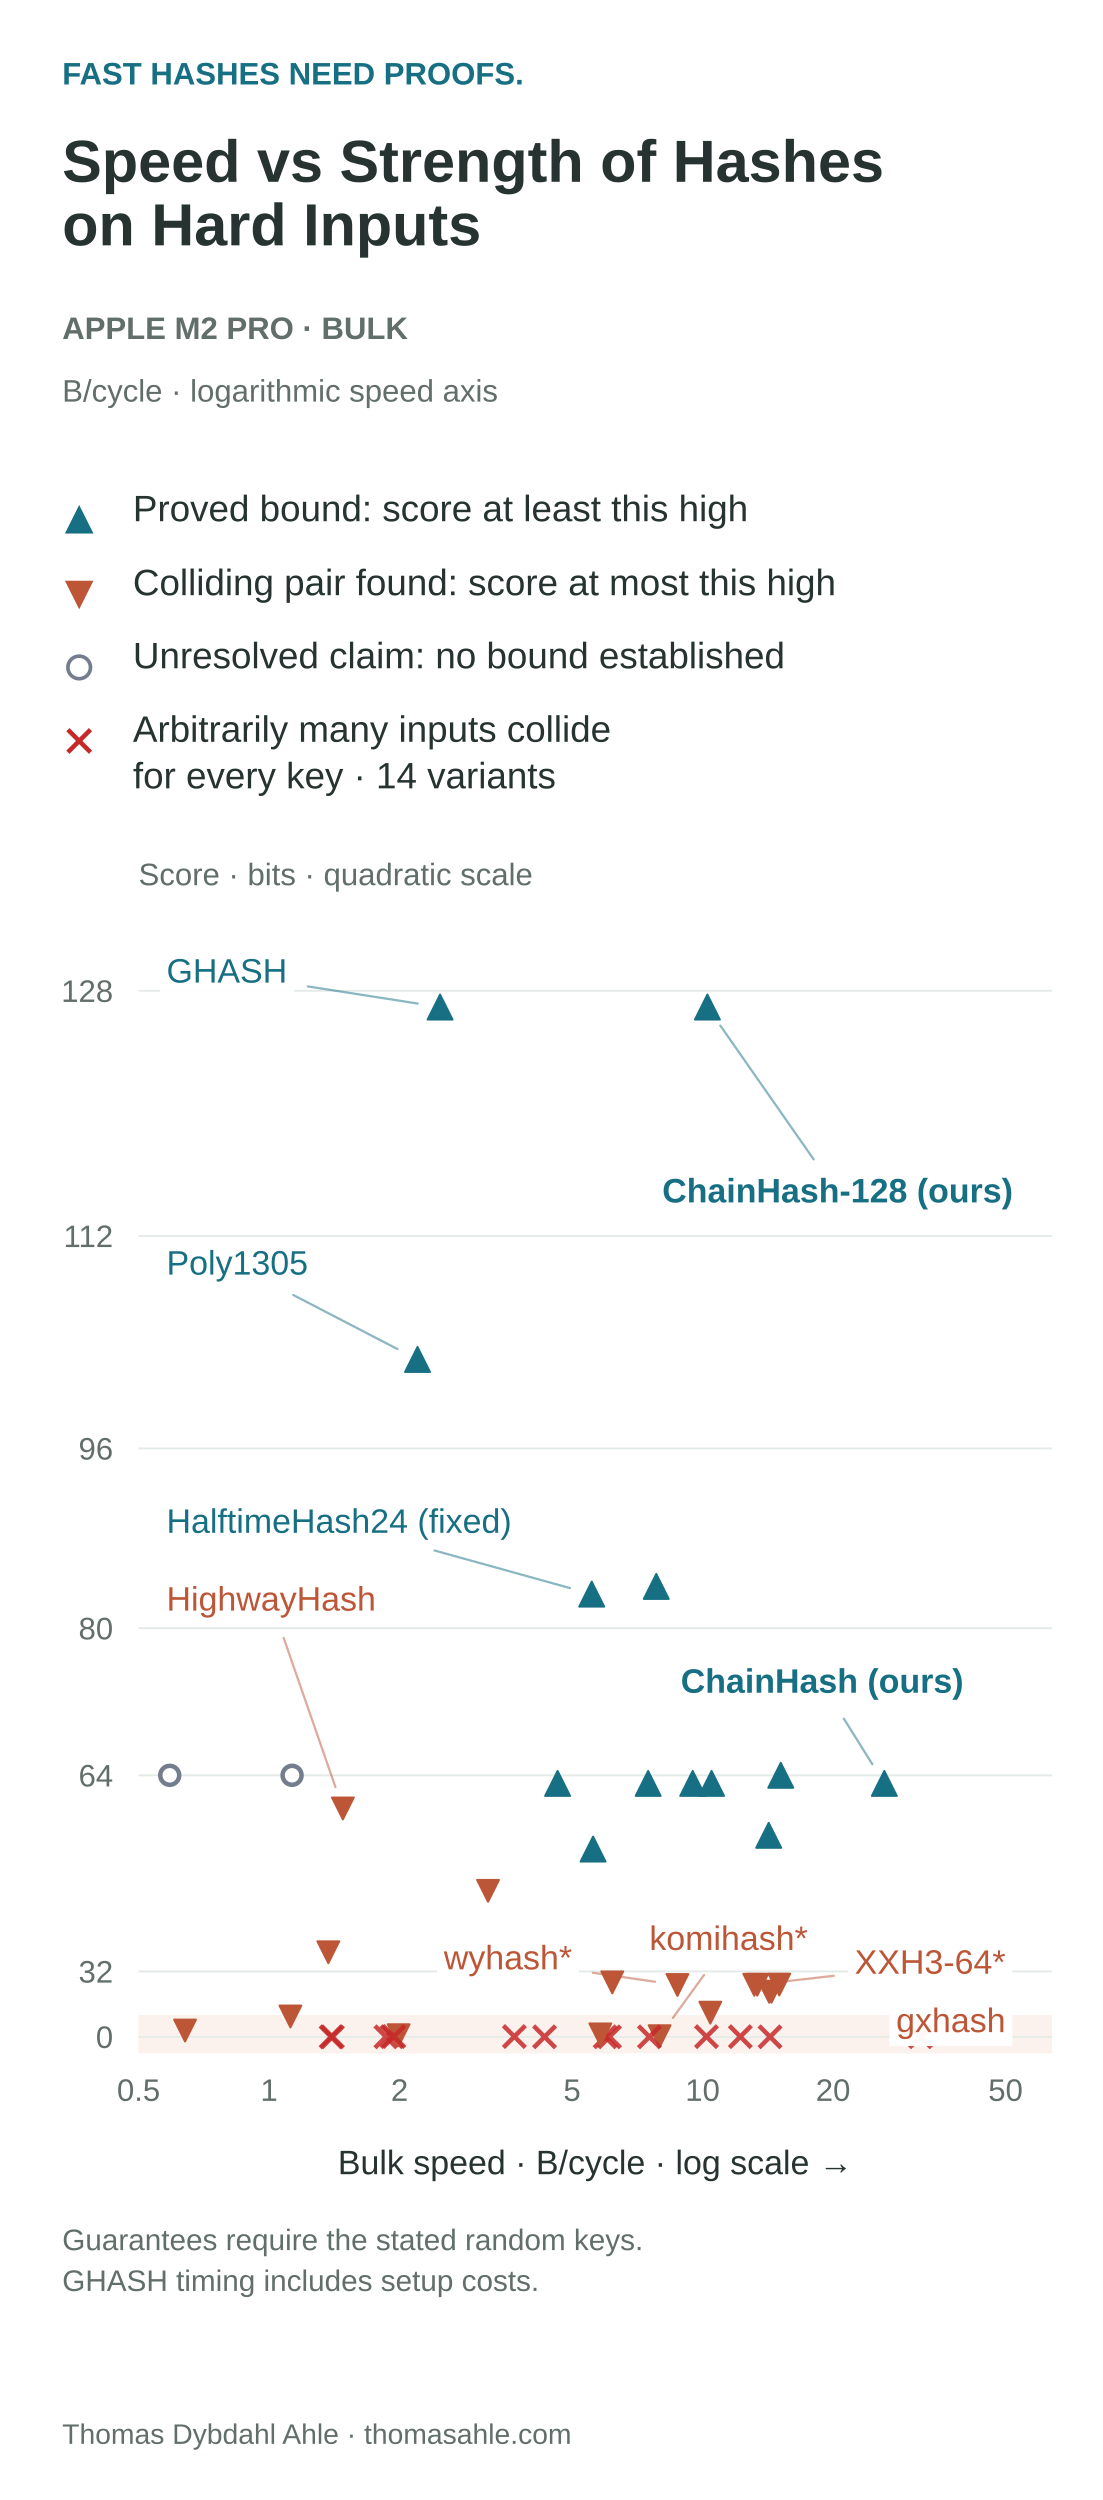
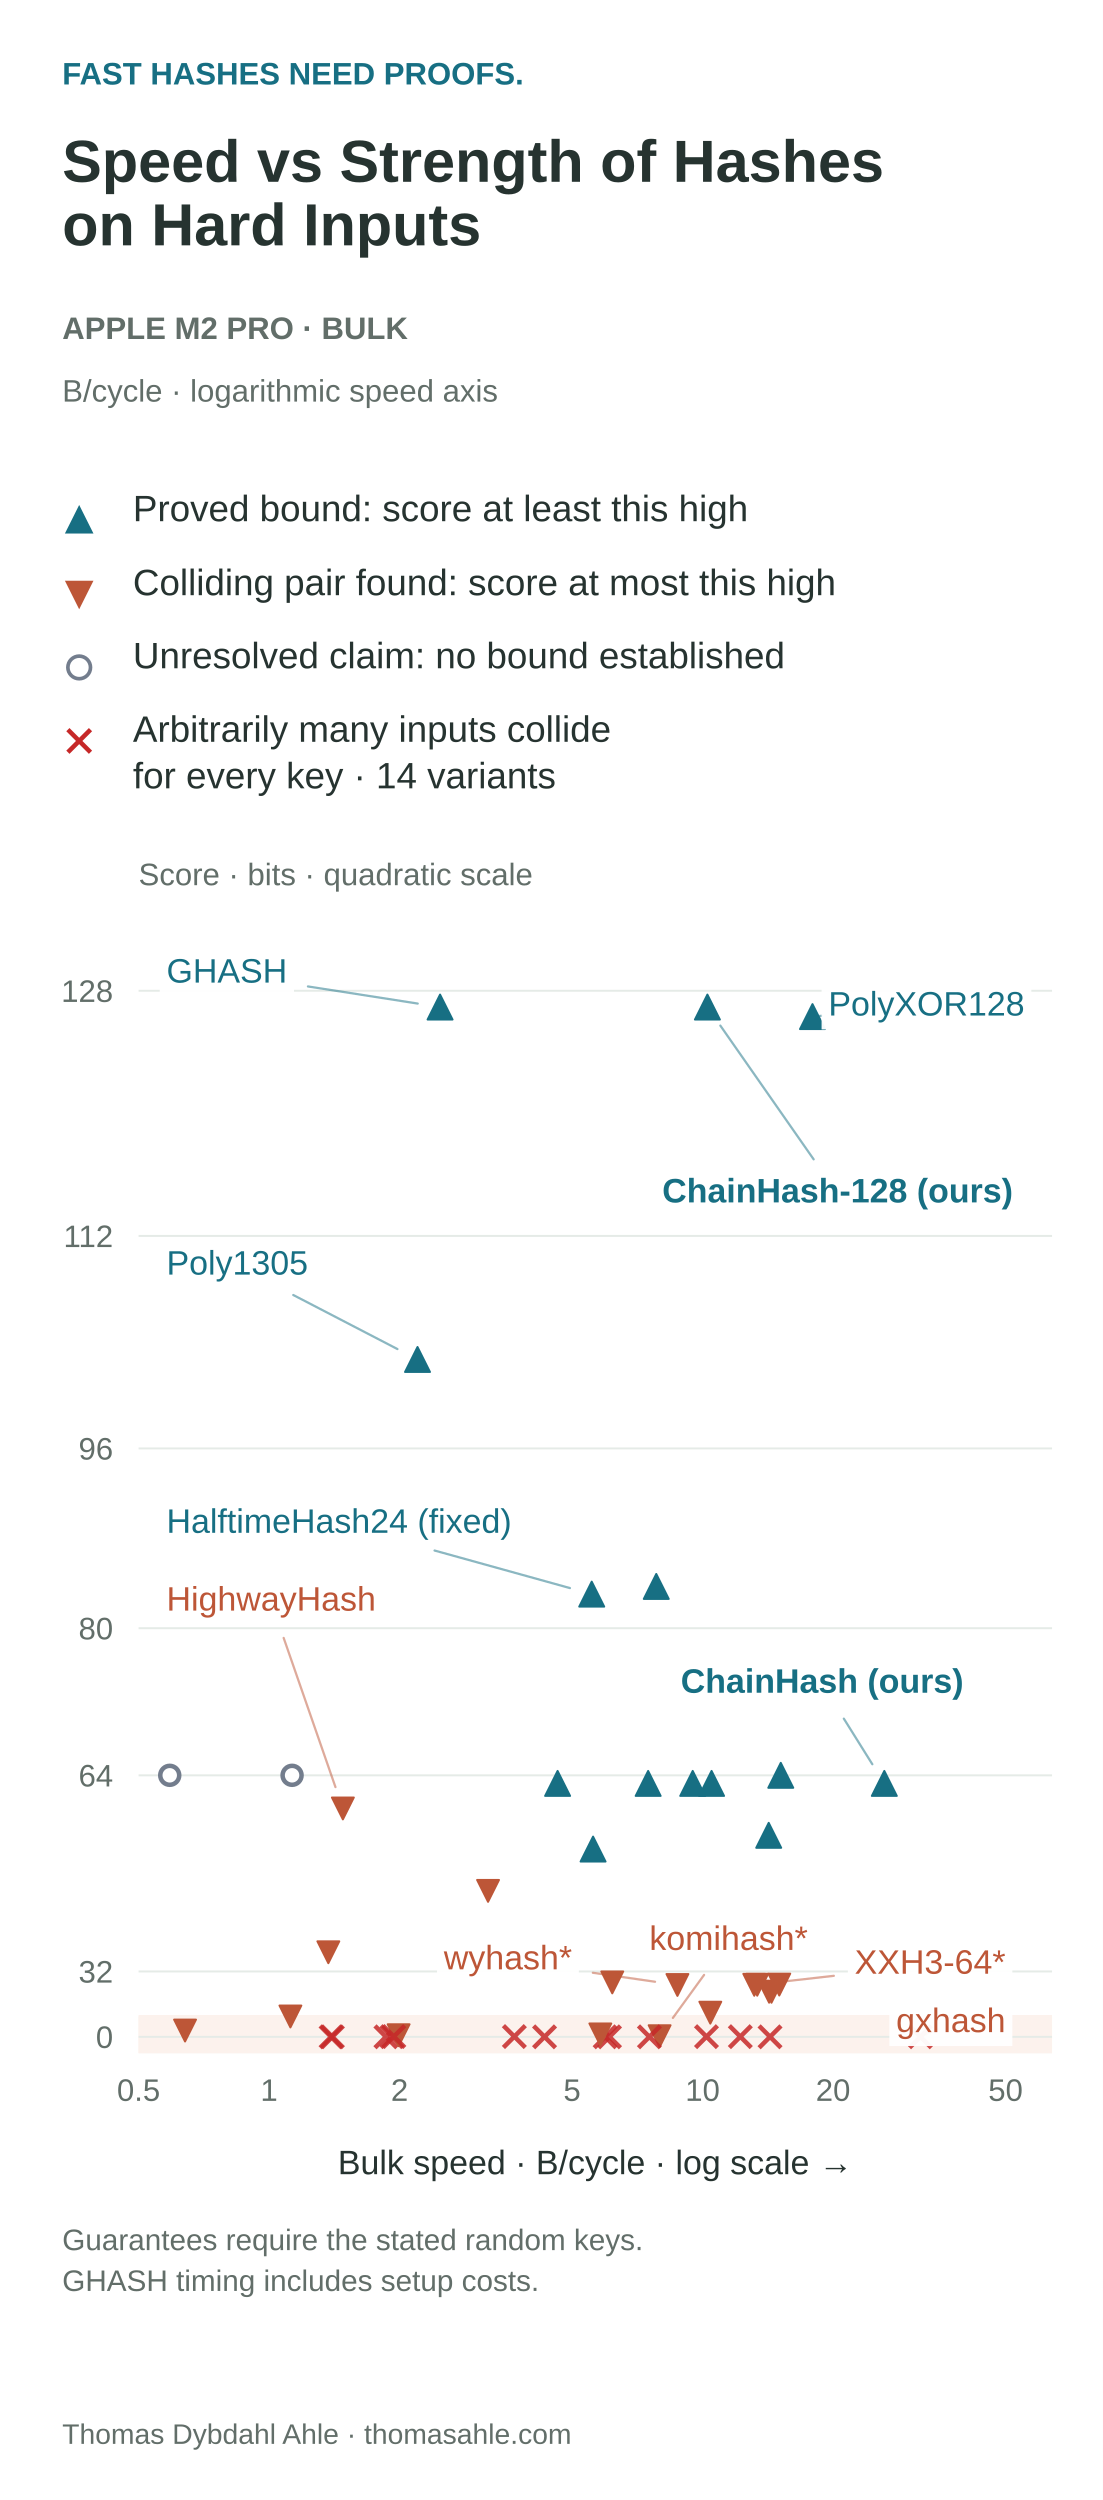
<svg xmlns="http://www.w3.org/2000/svg" xmlns:xlink="http://www.w3.org/1999/xlink" width="390pt" height="884pt" viewBox="0 0 390 884" version="1.1" role="img" aria-label="Speed vs Strength of Hashes on Hard Inputs: collision bounds versus bulk speed on APPLE M2 PRO. Quadratic collision-score scale; logarithmic speed axis.">
  <defs>
    <style type="text/css">*{stroke-linejoin: round; stroke-linecap: butt}</style>
  </defs>
  <g id="figure_1">
    <g id="patch_1">
      <path d="M 0 884  L 390 884  L 390 0  L 0 0  z " style="fill: #ffffff" />
    </g>
    <g id="axes_1">
      <g id="patch_2">
        <path d="M 49 726  L 372 726  L 372 333  L 49 333  z " style="fill: #ffffff" />
      </g>
      <g id="patch_3">
        <path d="M 49 726  L 372 726  L 372 712.996  L 49 712.996  z " clip-path="url(#peb24a7021e)" style="fill: #fcf2ed; stroke: #fcf2ed; stroke-linejoin: miter" />
      </g>
      <g id="matplotlib.axis_1">
        <g id="xtick_1">
          <g id="line2d_1" />
          <g id="text_1">
            <text style="font-size: 11px; font-family: 'Arial', 'DejaVu Sans', sans-serif; text-anchor: middle; fill: #626e69" x="49" y="742.874" transform="rotate(-0 49 742.8736)">0.5</text>
          </g>
        </g>
        <g id="xtick_2">
          <g id="line2d_2" />
          <g id="text_2">
            <text style="font-size: 11px; font-family: 'Arial', 'DejaVu Sans', sans-serif; text-anchor: middle; fill: #626e69" x="95.143" y="742.874" transform="rotate(-0 95.14286 742.8736)">1</text>
          </g>
        </g>
        <g id="xtick_3">
          <g id="line2d_3" />
          <g id="text_3">
            <text style="font-size: 11px; font-family: 'Arial', 'DejaVu Sans', sans-serif; text-anchor: middle; fill: #626e69" x="141.286" y="742.874" transform="rotate(-0 141.2857 742.8736)">2</text>
          </g>
        </g>
        <g id="xtick_4">
          <g id="line2d_4" />
          <g id="text_4">
            <text style="font-size: 11px; font-family: 'Arial', 'DejaVu Sans', sans-serif; text-anchor: middle; fill: #626e69" x="202.283" y="742.874" transform="rotate(-0 202.2833 742.8736)">5</text>
          </g>
        </g>
        <g id="xtick_5">
          <g id="line2d_5" />
          <g id="text_5">
            <text style="font-size: 11px; font-family: 'Arial', 'DejaVu Sans', sans-serif; text-anchor: middle; fill: #626e69" x="248.426" y="742.874" transform="rotate(-0 248.4261 742.8736)">10</text>
          </g>
        </g>
        <g id="xtick_6">
          <g id="line2d_6" />
          <g id="text_6">
            <text style="font-size: 11px; font-family: 'Arial', 'DejaVu Sans', sans-serif; text-anchor: middle; fill: #626e69" x="294.569" y="742.874" transform="rotate(-0 294.569 742.8736)">20</text>
          </g>
        </g>
        <g id="xtick_7">
          <g id="line2d_7" />
          <g id="text_7">
            <text style="font-size: 11px; font-family: 'Arial', 'DejaVu Sans', sans-serif; text-anchor: middle; fill: #626e69" x="355.567" y="742.874" transform="rotate(-0 355.5665 742.8736)">50</text>
          </g>
        </g>
        <g id="text_8">
          <text style="font-size: 12px; font-family: 'Arial', 'DejaVu Sans', sans-serif; text-anchor: middle; fill: #263330" x="210.5" y="768.795" transform="rotate(-0 210.5 768.7955)">Bulk speed · B/cycle · log scale  →</text>
        </g>
      </g>
      <g id="matplotlib.axis_2">
        <g id="ytick_1">
          <g id="line2d_8">
            <path d="M 49 720.221  L 372 720.221  " clip-path="url(#peb24a7021e)" style="fill: none; stroke: #e5ebe7; stroke-width: 0.7; stroke-linecap: square" />
          </g>
          <g id="line2d_9" />
          <g id="text_9">
            <text style="font-size: 11px; font-family: 'Arial', 'DejaVu Sans', sans-serif; text-anchor: end; fill: #626e69" x="40" y="724.157" transform="rotate(-0 40 724.1574)">0</text>
          </g>
        </g>
        <g id="ytick_2">
          <g id="line2d_10">
            <path d="M 49 697.103  L 372 697.103  " clip-path="url(#peb24a7021e)" style="fill: none; stroke: #e5ebe7; stroke-width: 0.7; stroke-linecap: square" />
          </g>
          <g id="line2d_11" />
          <g id="text_10">
            <text style="font-size: 11px; font-family: 'Arial', 'DejaVu Sans', sans-serif; text-anchor: end; fill: #626e69" x="40" y="701.04" transform="rotate(-0 40 701.0397)">32</text>
          </g>
        </g>
        <g id="ytick_3">
          <g id="line2d_12">
            <path d="M 49 627.75  L 372 627.75  " clip-path="url(#peb24a7021e)" style="fill: none; stroke: #e5ebe7; stroke-width: 0.7; stroke-linecap: square" />
          </g>
          <g id="line2d_13" />
          <g id="text_11">
            <text style="font-size: 11px; font-family: 'Arial', 'DejaVu Sans', sans-serif; text-anchor: end; fill: #626e69" x="40" y="631.687" transform="rotate(-0 40 631.6868)">64</text>
          </g>
        </g>
        <g id="ytick_4">
          <g id="line2d_14">
            <path d="M 49 575.735  L 372 575.735  " clip-path="url(#peb24a7021e)" style="fill: none; stroke: #e5ebe7; stroke-width: 0.7; stroke-linecap: square" />
          </g>
          <g id="line2d_15" />
          <g id="text_12">
            <text style="font-size: 11px; font-family: 'Arial', 'DejaVu Sans', sans-serif; text-anchor: end; fill: #626e69" x="40" y="579.672" transform="rotate(-0 40 579.6721)">80</text>
          </g>
        </g>
        <g id="ytick_5">
          <g id="line2d_16">
            <path d="M 49 512.162  L 372 512.162  " clip-path="url(#peb24a7021e)" style="fill: none; stroke: #e5ebe7; stroke-width: 0.7; stroke-linecap: square" />
          </g>
          <g id="line2d_17" />
          <g id="text_13">
            <text style="font-size: 11px; font-family: 'Arial', 'DejaVu Sans', sans-serif; text-anchor: end; fill: #626e69" x="40" y="516.099" transform="rotate(-0 40 516.0986)">96</text>
          </g>
        </g>
        <g id="ytick_6">
          <g id="line2d_18">
            <path d="M 49 437.029  L 372 437.029  " clip-path="url(#peb24a7021e)" style="fill: none; stroke: #e5ebe7; stroke-width: 0.7; stroke-linecap: square" />
          </g>
          <g id="line2d_19" />
          <g id="text_14">
            <text style="font-size: 11px; font-family: 'Arial', 'DejaVu Sans', sans-serif; text-anchor: end; fill: #626e69" x="40" y="440.966" transform="rotate(-0 40 440.9662)">112</text>
          </g>
        </g>
        <g id="ytick_7">
          <g id="line2d_20">
            <path d="M 49 350.338  L 372 350.338  " clip-path="url(#peb24a7021e)" style="fill: none; stroke: #e5ebe7; stroke-width: 0.7; stroke-linecap: square" />
          </g>
          <g id="line2d_21" />
          <g id="text_15">
            <text style="font-size: 11px; font-family: 'Arial', 'DejaVu Sans', sans-serif; text-anchor: end; fill: #626e69" x="40" y="354.275" transform="rotate(-0 40 354.275)">128</text>
          </g>
        </g>
      </g>
      <g id="point-city" data-point-id="city" data-speed="6.1" data-bits="0.0" tabindex="0" role="button" aria-label="CityHash64 v1.1.1: 0 bits; 6.1 B/cycle. Inspect result.">
        <defs>
          <path id="mdcb4f89927" d="M -3.873 3.873  L 3.873 -3.873  M -3.873 -3.873  L 3.873 3.873  " style="stroke: #c62828; stroke-opacity: 0.85; stroke-width: 1.6" />
        </defs>
        <g clip-path="url(#peb24a7021e)">
          <use xlink:href="#mdcb4f89927" x="215.521" y="720.221" style="fill: #c62828; fill-opacity: 0.85; stroke: #c62828; stroke-opacity: 0.85; stroke-width: 1.6" />
        </g>
        <circle cx="215.521" cy="720.221" r="12" fill="transparent" class="point-hit" />
        <circle cx="215.521" cy="720.221" r="10" fill="none" stroke="#263330" stroke-width="1.4" opacity="0" class="point-ring" />
      </g>
      <g id="point-farm" data-point-id="farm" data-speed="5.96" data-bits="0.0" tabindex="0" role="button" aria-label="FarmHash64 NA v1.1: 0 bits; 5.96 B/cycle. Inspect result.">
        <g clip-path="url(#peb24a7021e)">
          <use xlink:href="#mdcb4f89927" x="213.975" y="720.221" style="fill: #c62828; fill-opacity: 0.85; stroke: #c62828; stroke-opacity: 0.85; stroke-width: 1.6" />
        </g>
        <circle cx="213.975" cy="720.221" r="12" fill="transparent" class="point-hit" />
        <circle cx="213.975" cy="720.221" r="10" fill="none" stroke="#263330" stroke-width="1.4" opacity="0" class="point-ring" />
      </g>
      <g id="point-murmur" data-point-id="murmur" data-speed="1.92" data-bits="1.584962500721156" tabindex="0" role="button" aria-label="MurmurHash3 x64_128: at most 1.59 bits (cap); 1.92 B/cycle. Inspect result.">
        <g clip-path="url(#peb24a7021e)">
          <use xlink:href="#mdcb4f89927" x="138.568" y="720.164" style="fill: #c62828; fill-opacity: 0.85; stroke: #c62828; stroke-opacity: 0.85; stroke-width: 1.6" />
        </g>
        <circle cx="138.568" cy="720.164" r="12" fill="transparent" class="point-hit" />
        <circle cx="138.568" cy="720.164" r="10" fill="none" stroke="#263330" stroke-width="1.4" opacity="0" class="point-ring" />
      </g>
      <g id="point-mx3" data-point-id="mx3" data-speed="4.32" data-bits="0.0" tabindex="0" role="button" aria-label="mx3 v3: 0 bits; 4.32 B/cycle. Inspect result.">
        <g clip-path="url(#peb24a7021e)">
          <use xlink:href="#mdcb4f89927" x="192.552" y="720.221" style="fill: #c62828; fill-opacity: 0.85; stroke: #c62828; stroke-opacity: 0.85; stroke-width: 1.6" />
        </g>
        <circle cx="192.552" cy="720.221" r="12" fill="transparent" class="point-hit" />
        <circle cx="192.552" cy="720.221" r="10" fill="none" stroke="#263330" stroke-width="1.4" opacity="0" class="point-ring" />
      </g>
      <g id="point-fasthash-64" data-point-id="fasthash-64" data-speed="1.39" data-bits="0.0" tabindex="0" role="button" aria-label="fasthash-64: 0 bits; 1.39 B/cycle. Inspect result.">
        <g clip-path="url(#peb24a7021e)">
          <use xlink:href="#mdcb4f89927" x="117.065" y="720.221" style="fill: #c62828; fill-opacity: 0.85; stroke: #c62828; stroke-opacity: 0.85; stroke-width: 1.6" />
        </g>
        <circle cx="117.065" cy="720.221" r="12" fill="transparent" class="point-hit" />
        <circle cx="117.065" cy="720.221" r="10" fill="none" stroke="#263330" stroke-width="1.4" opacity="0" class="point-ring" />
      </g>
      <g id="point-fasthash-32" data-point-id="fasthash-32" data-speed="1.4" data-bits="0.0" tabindex="0" role="button" aria-label="fasthash-32: 0 bits; 1.4 B/cycle. Inspect result.">
        <g clip-path="url(#peb24a7021e)">
          <use xlink:href="#mdcb4f89927" x="117.542" y="720.221" style="fill: #c62828; fill-opacity: 0.85; stroke: #c62828; stroke-opacity: 0.85; stroke-width: 1.6" />
        </g>
        <circle cx="117.542" cy="720.221" r="12" fill="transparent" class="point-hit" />
        <circle cx="117.542" cy="720.221" r="10" fill="none" stroke="#263330" stroke-width="1.4" opacity="0" class="point-ring" />
      </g>
      <g id="point-muse" data-point-id="muse" data-speed="10.21" data-bits="1.584962500721156" tabindex="0" role="button" aria-label="MuseAir v0.3 (SMHasher3): at most 1.59 bits (cap); version-bound to v0.3; 10.21 B/cycle. Inspect result.">
        <g clip-path="url(#peb24a7021e)">
          <use xlink:href="#mdcb4f89927" x="249.81" y="720.164" style="fill: #c62828; fill-opacity: 0.85; stroke: #c62828; stroke-opacity: 0.85; stroke-width: 1.6" />
        </g>
        <circle cx="249.81" cy="720.164" r="12" fill="transparent" class="point-hit" />
        <circle cx="249.81" cy="720.164" r="10" fill="none" stroke="#263330" stroke-width="1.4" opacity="0" class="point-ring" />
      </g>
      <g id="point-muse-v2" data-point-id="muse-v2" data-speed="10.42" data-bits="19.4469" tabindex="0" role="button" aria-label="MuseAir v2 (crate 0.6.0): at most 19.45 bits (cap; sampled; 95% interval 19.43–19.46); 10.42 B/cycle. Inspect result.">
        <defs>
          <path id="mc9351b6c37" d="M -0 3.873  L 3.873 -3.873  L -3.873 -3.873  z " style="stroke: #bd5637; stroke-width: 0.7" />
        </defs>
        <g clip-path="url(#peb24a7021e)">
          <use xlink:href="#mc9351b6c37" x="251.165" y="711.683" style="fill: #bd5637; stroke: #bd5637; stroke-width: 0.7" />
        </g>
        <circle cx="251.165" cy="711.683" r="12" fill="transparent" class="point-hit" />
        <circle cx="251.165" cy="711.683" r="10" fill="none" stroke="#263330" stroke-width="1.4" opacity="0" class="point-ring" />
      </g>
      <g id="point-komi" data-point-id="komi" data-speed="7.96" data-bits="3.13512916189466" tabindex="0" role="button" aria-label="komihash v5.27 / v5.34: at most 3.14 bits (cap; sampled); 7.96 B/cycle. Inspect result.">
        <g clip-path="url(#peb24a7021e)">
          <use xlink:href="#mc9351b6c37" x="233.238" y="719.999" style="fill: #bd5637; stroke: #bd5637; stroke-width: 0.7" />
        </g>
        <circle cx="233.238" cy="719.999" r="12" fill="transparent" class="point-hit" />
        <circle cx="233.238" cy="719.999" r="10" fill="none" stroke="#263330" stroke-width="1.4" opacity="0" class="point-ring" />
      </g>
      <g id="point-t1ha" data-point-id="t1ha" data-speed="6.19" data-bits="29.1928" tabindex="0" role="button" aria-label="t1ha2_atonce-64 v2.1.4: at most 29.19 bits (cap; sampled); conditional-rate 95% ≈ ±0.0004 bits; 6.19 B/cycle. Inspect result.">
        <g clip-path="url(#peb24a7021e)">
          <use xlink:href="#mc9351b6c37" x="216.496" y="700.981" style="fill: #bd5637; stroke: #bd5637; stroke-width: 0.7" />
        </g>
        <circle cx="216.496" cy="700.981" r="12" fill="transparent" class="point-hit" />
        <circle cx="216.496" cy="700.981" r="10" fill="none" stroke="#263330" stroke-width="1.4" opacity="0" class="point-ring" />
      </g>
      <g id="point-a5" data-point-id="a5" data-speed="3.2" data-bits="47.80910046980944" tabindex="0" role="button" aria-label="a5hash v5.21, 64-bit: at most 47.81 bits (cap); 3.2 B/cycle. Inspect result.">
        <g clip-path="url(#peb24a7021e)">
          <use xlink:href="#mc9351b6c37" x="172.574" y="668.619" style="fill: #bd5637; stroke: #bd5637; stroke-width: 0.7" />
        </g>
        <circle cx="172.574" cy="668.619" r="12" fill="transparent" class="point-hit" />
        <circle cx="172.574" cy="668.619" r="10" fill="none" stroke="#263330" stroke-width="1.4" opacity="0" class="point-ring" />
      </g>
      <g id="point-a5wide" data-point-id="a5wide" data-speed="12.22" data-bits="1.584962500721156" tabindex="0" role="button" aria-label="a5hash v5.21, 128-bit: at most 1.59 bits (cap); 12.22 B/cycle. Inspect result.">
        <g clip-path="url(#peb24a7021e)">
          <use xlink:href="#mdcb4f89927" x="261.773" y="720.164" style="fill: #c62828; fill-opacity: 0.85; stroke: #c62828; stroke-opacity: 0.85; stroke-width: 1.6" />
        </g>
        <circle cx="261.773" cy="720.164" r="12" fill="transparent" class="point-hit" />
        <circle cx="261.773" cy="720.164" r="10" fill="none" stroke="#263330" stroke-width="1.4" opacity="0" class="point-ring" />
      </g>
      <g id="point-wyhash" data-point-id="wyhash" data-speed="8.75" data-bits="28.497" tabindex="0" role="button" aria-label="wyhash final v4.3: at most 28.5 bits (cap; sampled); 95% Poisson interval [28.4, 28.6]; 8.75 B/cycle. Inspect result.">
        <g clip-path="url(#peb24a7021e)">
          <use xlink:href="#mc9351b6c37" x="239.537" y="701.887" style="fill: #bd5637; stroke: #bd5637; stroke-width: 0.7" />
        </g>
        <circle cx="239.537" cy="701.887" r="12" fill="transparent" class="point-hit" />
        <circle cx="239.537" cy="701.887" r="10" fill="none" stroke="#263330" stroke-width="1.4" opacity="0" class="point-ring" />
      </g>
      <g id="point-rapid3" data-point-id="rapid3" data-speed="15.03" data-bits="28.606" tabindex="0" role="button" aria-label="rapidhash v3: at most 28.6 bits (cap; sampled); 95% Poisson interval [28.5, 28.7]; 15.03 B/cycle. Inspect result.">
        <g clip-path="url(#peb24a7021e)">
          <use xlink:href="#mc9351b6c37" x="275.551" y="701.747" style="fill: #bd5637; stroke: #bd5637; stroke-width: 0.7" />
        </g>
        <circle cx="275.551" cy="701.747" r="12" fill="transparent" class="point-hit" />
        <circle cx="275.551" cy="701.747" r="10" fill="none" stroke="#263330" stroke-width="1.4" opacity="0" class="point-ring" />
      </g>
      <g id="point-foldhash-fast" data-point-id="foldhash-fast" data-speed="14.24" data-bits="26.57111644798981" tabindex="0" role="button" aria-label="foldhash-fast 0.2.0: at most 26.5711 bits (cap; sampled); 95% Poisson [26.5173, 26.6255]; 14.24 B/cycle. Inspect result.">
        <g clip-path="url(#peb24a7021e)">
          <use xlink:href="#mc9351b6c37" x="271.957" y="704.282" style="fill: #bd5637; stroke: #bd5637; stroke-width: 0.7" />
        </g>
        <circle cx="271.957" cy="704.282" r="12" fill="transparent" class="point-hit" />
        <circle cx="271.957" cy="704.282" r="10" fill="none" stroke="#263330" stroke-width="1.4" opacity="0" class="point-ring" />
      </g>
      <g id="point-foldhash-quality" data-point-id="foldhash-quality" data-speed="14.42" data-bits="26.557056504151273" tabindex="0" role="button" aria-label="foldhash-quality 0.2.0: at most 26.5571 bits (cap; sampled); 95% Poisson [26.4499, 26.6663]; 14.42 B/cycle. Inspect result.">
        <g clip-path="url(#peb24a7021e)">
          <use xlink:href="#mc9351b6c37" x="272.793" y="704.298" style="fill: #bd5637; stroke: #bd5637; stroke-width: 0.7" />
        </g>
        <circle cx="272.793" cy="704.298" r="12" fill="transparent" class="point-hit" />
        <circle cx="272.793" cy="704.298" r="10" fill="none" stroke="#263330" stroke-width="1.4" opacity="0" class="point-ring" />
      </g>
      <g id="point-mum" data-point-id="mum" data-speed="7.54" data-bits="0.0" tabindex="0" role="button" aria-label="MUM v3: 0 bits; 7.54 B/cycle. Inspect result.">
        <g clip-path="url(#peb24a7021e)">
          <use xlink:href="#mdcb4f89927" x="229.629" y="720.221" style="fill: #c62828; fill-opacity: 0.85; stroke: #c62828; stroke-opacity: 0.85; stroke-width: 1.6" />
        </g>
        <circle cx="229.629" cy="720.221" r="12" fill="transparent" class="point-hit" />
        <circle cx="229.629" cy="720.221" r="10" fill="none" stroke="#263330" stroke-width="1.4" opacity="0" class="point-ring" />
      </g>
      <g id="point-mir" data-point-id="mir" data-speed="1.86" data-bits="0.0" tabindex="0" role="button" aria-label="mir.exact / mir.inexact: 0 bits; 1.86 B/cycle. Inspect result.">
        <g clip-path="url(#peb24a7021e)">
          <use xlink:href="#mdcb4f89927" x="136.455" y="720.221" style="fill: #c62828; fill-opacity: 0.85; stroke: #c62828; stroke-opacity: 0.85; stroke-width: 1.6" />
        </g>
        <circle cx="136.455" cy="720.221" r="12" fill="transparent" class="point-hit" />
        <circle cx="136.455" cy="720.221" r="10" fill="none" stroke="#263330" stroke-width="1.4" opacity="0" class="point-ring" />
      </g>
      <g id="point-xxh3-64" data-point-id="xxh3-64" data-speed="13.16" data-bits="28.543" tabindex="0" role="button" aria-label="XXH3-64 0.8.3: at most 28.5 bits (cap; sampled); 95% Poisson interval [28.4, 28.7]; 13.16 B/cycle. Inspect result.">
        <g clip-path="url(#peb24a7021e)">
          <use xlink:href="#mc9351b6c37" x="266.706" y="701.828" style="fill: #bd5637; stroke: #bd5637; stroke-width: 0.7" />
        </g>
        <circle cx="266.706" cy="701.828" r="12" fill="transparent" class="point-hit" />
        <circle cx="266.706" cy="701.828" r="10" fill="none" stroke="#263330" stroke-width="1.4" opacity="0" class="point-ring" />
      </g>
      <g id="point-xxh3-128" data-point-id="xxh3-128" data-speed="13.37" data-bits="28.556" tabindex="0" role="button" aria-label="XXH3-128 0.8.3: at most 28.6 bits (cap; sampled); 95% Poisson interval [28.4, 28.7]; 13.37 B/cycle. Inspect result.">
        <g clip-path="url(#peb24a7021e)">
          <use xlink:href="#mc9351b6c37" x="267.76" y="701.811" style="fill: #bd5637; stroke: #bd5637; stroke-width: 0.7" />
        </g>
        <circle cx="267.76" cy="701.811" r="12" fill="transparent" class="point-hit" />
        <circle cx="267.76" cy="701.811" r="10" fill="none" stroke="#263330" stroke-width="1.4" opacity="0" class="point-ring" />
      </g>
      <g id="point-highway" data-point-id="highway" data-speed="1.48" data-bits="59.8075787461754" tabindex="0" role="button" aria-label="HighwayHash-64, frozen: at most 59.81 bits (cap); 1.48 B/cycle. Inspect result.">
        <g clip-path="url(#peb24a7021e)">
          <use xlink:href="#mc9351b6c37" x="121.241" y="639.468" style="fill: #bd5637; stroke: #bd5637; stroke-width: 0.7" />
        </g>
        <circle cx="121.241" cy="639.468" r="12" fill="transparent" class="point-hit" />
        <circle cx="121.241" cy="639.468" r="10" fill="none" stroke="#263330" stroke-width="1.4" opacity="0" class="point-ring" />
      </g>
      <g id="point-spooky" data-point-id="spooky" data-speed="5.81" data-bits="6.129270753827899" tabindex="0" role="button" aria-label="SpookyHash V2-64: at most 6.13 bits (cap; sampled); 5.81 B/cycle. Inspect result.">
        <g clip-path="url(#peb24a7021e)">
          <use xlink:href="#mc9351b6c37" x="212.278" y="719.372" style="fill: #bd5637; stroke: #bd5637; stroke-width: 0.7" />
        </g>
        <circle cx="212.278" cy="719.372" r="12" fill="transparent" class="point-hit" />
        <circle cx="212.278" cy="719.372" r="10" fill="none" stroke="#263330" stroke-width="1.4" opacity="0" class="point-ring" />
      </g>
      <g id="point-pengyhash" data-point-id="pengyhash" data-speed="3.68" data-bits="2.0" tabindex="0" role="button" aria-label="pengyhash v0.3: at most 2 bits (cap); 3.68 B/cycle. Inspect result.">
        <g clip-path="url(#peb24a7021e)">
          <use xlink:href="#mdcb4f89927" x="181.878" y="720.13" style="fill: #c62828; fill-opacity: 0.85; stroke: #c62828; stroke-opacity: 0.85; stroke-width: 1.6" />
        </g>
        <circle cx="181.878" cy="720.13" r="12" fill="transparent" class="point-hit" />
        <circle cx="181.878" cy="720.13" r="10" fill="none" stroke="#263330" stroke-width="1.4" opacity="0" class="point-ring" />
      </g>
      <g id="point-nmhash32" data-point-id="nmhash32" data-speed="1.99" data-bits="4.993026634712533" tabindex="0" role="button" aria-label="nmhash32 v2: at most 4.994 bits (cap); 1.99 B/cycle. Inspect result.">
        <g clip-path="url(#peb24a7021e)">
          <use xlink:href="#mc9351b6c37" x="140.952" y="719.658" style="fill: #bd5637; stroke: #bd5637; stroke-width: 0.7" />
        </g>
        <circle cx="140.952" cy="719.658" r="12" fill="transparent" class="point-hit" />
        <circle cx="140.952" cy="719.658" r="10" fill="none" stroke="#263330" stroke-width="1.4" opacity="0" class="point-ring" />
      </g>
      <g id="point-nmhash32x" data-point-id="nmhash32x" data-speed="1.94" data-bits="2.0" tabindex="0" role="button" aria-label="nmhash32x v2: at most 2 bits (cap); 1.94 B/cycle. Inspect result.">
        <g clip-path="url(#peb24a7021e)">
          <use xlink:href="#mdcb4f89927" x="139.258" y="720.13" style="fill: #c62828; fill-opacity: 0.85; stroke: #c62828; stroke-opacity: 0.85; stroke-width: 1.6" />
        </g>
        <circle cx="139.258" cy="720.13" r="12" fill="transparent" class="point-hit" />
        <circle cx="139.258" cy="720.13" r="10" fill="none" stroke="#263330" stroke-width="1.4" opacity="0" class="point-ring" />
      </g>
      <g id="point-gx" data-point-id="gx" data-speed="31.81" data-bits="1.0" tabindex="0" role="button" aria-label="gxhash-64 v3.5.0: at most 1 bits (cap); 31.81 B/cycle. Inspect result.">
        <g clip-path="url(#peb24a7021e)">
          <use xlink:href="#mdcb4f89927" x="325.461" y="720.198" style="fill: #c62828; fill-opacity: 0.85; stroke: #c62828; stroke-opacity: 0.85; stroke-width: 1.6" />
        </g>
        <circle cx="325.461" cy="720.198" r="12" fill="transparent" class="point-hit" />
        <circle cx="325.461" cy="720.198" r="10" fill="none" stroke="#263330" stroke-width="1.4" opacity="0" class="point-ring" />
      </g>
      <g id="point-ahash" data-point-id="ahash" data-speed="1.12" data-bits="17.844" tabindex="0" role="button" aria-label="aHash 0.8.12, AES path: at most 17.84 bits (cap; sampled); 95% interval 17.84–17.85; 1.12 B/cycle. Inspect result.">
        <g clip-path="url(#peb24a7021e)">
          <use xlink:href="#mc9351b6c37" x="102.687" y="713.032" style="fill: #bd5637; stroke: #bd5637; stroke-width: 0.7" />
        </g>
        <circle cx="102.687" cy="713.032" r="12" fill="transparent" class="point-hit" />
        <circle cx="102.687" cy="713.032" r="10" fill="none" stroke="#263330" stroke-width="1.4" opacity="0" class="point-ring" />
      </g>
      <g id="point-siphash-1-3" data-point-id="siphash-1-3" data-speed="1.13" data-bits="64" tabindex="0" role="button" aria-label="SipHash-1-3: 64 bits · cryptographic assumption; best known attack far below 2^-64 (see records/README.html); 1.13 B/cycle. Inspect result.">
        <defs>
          <path id="m716f67a578" d="M 0 3.354  C 0.89 3.354 1.743 3.001 2.372 2.372  C 3.001 1.743 3.354 0.89 3.354 0  C 3.354 -0.89 3.001 -1.743 2.372 -2.372  C 1.743 -3.001 0.89 -3.354 0 -3.354  C -0.89 -3.354 -1.743 -3.001 -2.372 -2.372  C -3.001 -1.743 -3.354 -0.89 -3.354 0  C -3.354 0.89 -3.001 1.743 -2.372 2.372  C -1.743 3.001 -0.89 3.354 0 3.354  z " style="stroke: #737d8d; stroke-width: 1.6" />
        </defs>
        <g clip-path="url(#peb24a7021e)">
          <use xlink:href="#m716f67a578" x="103.279" y="627.75" style="fill: #ffffff; stroke: #737d8d; stroke-width: 1.6" />
        </g>
        <circle cx="103.279" cy="627.75" r="12" fill="transparent" class="point-hit" />
        <circle cx="103.279" cy="627.75" r="10" fill="none" stroke="#263330" stroke-width="1.4" opacity="0" class="point-ring" />
      </g>
      <g id="point-siphash-2-4" data-point-id="siphash-2-4" data-speed="0.59" data-bits="64" tabindex="0" role="button" aria-label="SipHash-2-4: 64 bits · cryptographic assumption; best known attack far below 2^-64 (see records/README.html); 0.59 B/cycle. Inspect result.">
        <g clip-path="url(#peb24a7021e)">
          <use xlink:href="#m716f67a578" x="60.018" y="627.75" style="fill: #ffffff; stroke: #737d8d; stroke-width: 1.6" />
        </g>
        <circle cx="60.018" cy="627.75" r="12" fill="transparent" class="point-hit" />
        <circle cx="60.018" cy="627.75" r="10" fill="none" stroke="#263330" stroke-width="1.4" opacity="0" class="point-ring" />
      </g>
      <g id="point-halftime24" data-point-id="halftime24" data-speed="1.37" data-bits="36.39231742277876" tabindex="0" role="button" aria-label="HalftimeHash24 (shipped advanced 24-byte API): at most 36.4 bits (cap; counted 2^-32 key class for a fixed equal-length pair, sampled 2^-31.95); 1.37 B/cycle. Inspect result.">
        <g clip-path="url(#peb24a7021e)">
          <use xlink:href="#mc9351b6c37" x="116.1" y="690.321" style="fill: #bd5637; stroke: #bd5637; stroke-width: 0.7" />
        </g>
        <circle cx="116.1" cy="690.321" r="12" fill="transparent" class="point-hit" />
        <circle cx="116.1" cy="690.321" r="10" fill="none" stroke="#263330" stroke-width="1.4" opacity="0" class="point-ring" />
      </g>
      <g id="point-abseil-hash" data-point-id="abseil-hash" data-speed="14.31" data-bits="0.0" tabindex="0" role="button" aria-label="absl::Hash (abseil-cpp 20260817.0 / HEAD 73d2688): 0 bits (key-free pair at L = 1); 14.31 B/cycle. Inspect result.">
        <g clip-path="url(#peb24a7021e)">
          <use xlink:href="#mdcb4f89927" x="272.283" y="720.221" style="fill: #c62828; fill-opacity: 0.85; stroke: #c62828; stroke-opacity: 0.85; stroke-width: 1.6" />
        </g>
        <circle cx="272.283" cy="720.221" r="12" fill="transparent" class="point-hit" />
        <circle cx="272.283" cy="720.221" r="10" fill="none" stroke="#263330" stroke-width="1.4" opacity="0" class="point-ring" />
      </g>
      <g id="point-dotnet-marvin" data-point-id="dotnet-marvin" data-speed="0.64" data-bits="9.907221893728378" tabindex="0" role="button" aria-label="Marvin32 (.NET 10 string.GetHashCode): at most 9.91 bits (sampled cap); 95% Poisson interval [9.9063, 9.9082]; 0.64 B/cycle. Inspect result.">
        <g clip-path="url(#peb24a7021e)">
          <use xlink:href="#mc9351b6c37" x="65.433" y="718.005" style="fill: #bd5637; stroke: #bd5637; stroke-width: 0.7" />
        </g>
        <circle cx="65.433" cy="718.005" r="12" fill="transparent" class="point-hit" />
        <circle cx="65.433" cy="718.005" r="10" fill="none" stroke="#263330" stroke-width="1.4" opacity="0" class="point-ring" />
      </g>
      <g id="point-polymur" data-point-id="polymur" data-speed="5.59" data-bits="54.22679349755191" tabindex="0" role="button" aria-label="PolymurHash 2.0: ≥ 54.2267 bits (proved); 5.59 B/cycle. Inspect result.">
        <defs>
          <path id="m63c7f8ab11" d="M 0 -4.416  L -4.416 4.416  L 4.416 4.416  z " style="stroke: #176f83; stroke-width: 0.7" />
        </defs>
        <g clip-path="url(#peb24a7021e)">
          <use xlink:href="#m63c7f8ab11" x="209.709" y="653.835" style="fill: #176f83; stroke: #176f83; stroke-width: 0.7" />
        </g>
        <circle cx="209.709" cy="653.835" r="12" fill="transparent" class="point-hit" />
        <circle cx="209.709" cy="653.835" r="10" fill="none" stroke="#263330" stroke-width="1.4" opacity="0" class="point-ring" />
      </g>
      <g id="point-poly1305" data-point-id="poly1305" data-speed="2.2" data-bits="103" tabindex="0" role="button" aria-label="Poly1305: ≥ 103 bits (proved); 2.2 B/cycle. Inspect result.">
        <g clip-path="url(#peb24a7021e)">
          <use xlink:href="#m63c7f8ab11" x="147.631" y="480.714" style="fill: #176f83; stroke: #176f83; stroke-width: 0.7" />
        </g>
        <circle cx="147.631" cy="480.714" r="12" fill="transparent" class="point-hit" />
        <circle cx="147.631" cy="480.714" r="10" fill="none" stroke="#263330" stroke-width="1.4" opacity="0" class="point-ring" />
      </g>
      <g id="point-ghash" data-point-id="ghash" data-speed="2.48" data-bits="127" tabindex="0" role="button" aria-label="GHASH: ≥ 127 bits (proved); 2.48 B/cycle. Inspect result.">
        <g clip-path="url(#peb24a7021e)">
          <use xlink:href="#m63c7f8ab11" x="155.606" y="356.095" style="fill: #176f83; stroke: #176f83; stroke-width: 0.7" />
        </g>
        <circle cx="155.606" cy="356.095" r="12" fill="transparent" class="point-hit" />
        <circle cx="155.606" cy="356.095" r="10" fill="none" stroke="#263330" stroke-width="1.4" opacity="0" class="point-ring" />
      </g>
      <g id="point-halftimehash-64" data-point-id="halftimehash-64" data-speed="4.63" data-bits="63" tabindex="0" role="button" aria-label="HalftimeHash 64: ≥ 63 bits (proved); 4.63 B/cycle. Inspect result.">
        <g clip-path="url(#peb24a7021e)">
          <use xlink:href="#m63c7f8ab11" x="197.165" y="630.617" style="fill: #176f83; stroke: #176f83; stroke-width: 0.7" />
        </g>
        <circle cx="197.165" cy="630.617" r="12" fill="transparent" class="point-hit" />
        <circle cx="197.165" cy="630.617" r="10" fill="none" stroke="#263330" stroke-width="1.4" opacity="0" class="point-ring" />
      </g>
      <g id="point-halftimehash-128" data-point-id="halftimehash-128" data-speed="9.49" data-bits="63" tabindex="0" role="button" aria-label="HalftimeHash 128: ≥ 63 bits (proved); 9.49 B/cycle. Inspect result.">
        <g clip-path="url(#peb24a7021e)">
          <use xlink:href="#m63c7f8ab11" x="244.941" y="630.617" style="fill: #176f83; stroke: #176f83; stroke-width: 0.7" />
        </g>
        <circle cx="244.941" cy="630.617" r="12" fill="transparent" class="point-hit" />
        <circle cx="244.941" cy="630.617" r="10" fill="none" stroke="#263330" stroke-width="1.4" opacity="0" class="point-ring" />
      </g>
      <g id="point-halftimehash-256" data-point-id="halftimehash-256" data-speed="10.49" data-bits="63" tabindex="0" role="button" aria-label="HalftimeHash 256: ≥ 63 bits (proved); 10.49 B/cycle. Inspect result.">
        <g clip-path="url(#peb24a7021e)">
          <use xlink:href="#m63c7f8ab11" x="251.611" y="630.617" style="fill: #176f83; stroke: #176f83; stroke-width: 0.7" />
        </g>
        <circle cx="251.611" cy="630.617" r="12" fill="transparent" class="point-hit" />
        <circle cx="251.611" cy="630.617" r="10" fill="none" stroke="#263330" stroke-width="1.4" opacity="0" class="point-ring" />
      </g>
      <g id="point-halftimehash-512" data-point-id="halftimehash-512" data-speed="7.49" data-bits="63" tabindex="0" role="button" aria-label="HalftimeHash 512: ≥ 63 bits (proved); 7.49 B/cycle. Inspect result.">
        <g clip-path="url(#peb24a7021e)">
          <use xlink:href="#m63c7f8ab11" x="229.186" y="630.617" style="fill: #176f83; stroke: #176f83; stroke-width: 0.7" />
        </g>
        <circle cx="229.186" cy="630.617" r="12" fill="transparent" class="point-hit" />
        <circle cx="229.186" cy="630.617" r="10" fill="none" stroke="#263330" stroke-width="1.4" opacity="0" class="point-ring" />
      </g>
      <g id="point-umash" data-point-id="umash" data-speed="14.21" data-bits="56.18" tabindex="0" role="button" aria-label="UMASH-64: ≥ 56.18 bits; 14.21 B/cycle. Inspect result.">
        <g clip-path="url(#peb24a7021e)">
          <use xlink:href="#m63c7f8ab11" x="271.816" y="648.967" style="fill: #176f83; stroke: #176f83; stroke-width: 0.7" />
        </g>
        <circle cx="271.816" cy="648.967" r="12" fill="transparent" class="point-hit" />
        <circle cx="271.816" cy="648.967" r="10" fill="none" stroke="#263330" stroke-width="1.4" opacity="0" class="point-ring" />
      </g>
      <g id="point-umash128" data-point-id="umash128" data-speed="7.82" data-bits="83.99" tabindex="0" role="button" aria-label="UMASH-128 fingerprint: ≥ 84 bits on L ≤ 2^46; 7.82 B/cycle. Inspect result.">
        <g clip-path="url(#peb24a7021e)">
          <use xlink:href="#m63c7f8ab11" x="232.056" y="560.963" style="fill: #176f83; stroke: #176f83; stroke-width: 0.7" />
        </g>
        <circle cx="232.056" cy="560.963" r="12" fill="transparent" class="point-hit" />
        <circle cx="232.056" cy="560.963" r="10" fill="none" stroke="#263330" stroke-width="1.4" opacity="0" class="point-ring" />
      </g>
      <g id="point-clhash" data-point-id="clhash" data-speed="15.15" data-bits="64" tabindex="0" role="button" aria-label="CLHASH: ≥ 64 bits (proved); 15.15 B/cycle. Inspect result.">
        <g clip-path="url(#peb24a7021e)">
          <use xlink:href="#m63c7f8ab11" x="276.08" y="627.75" style="fill: #176f83; stroke: #176f83; stroke-width: 0.7" />
        </g>
        <circle cx="276.08" cy="627.75" r="12" fill="transparent" class="point-hit" />
        <circle cx="276.08" cy="627.75" r="10" fill="none" stroke="#263330" stroke-width="1.4" opacity="0" class="point-ring" />
      </g>
      <g id="point-chainhash" data-point-id="chainhash" data-speed="26.26" data-bits="63.0" tabindex="0" role="button" aria-label="ChainHash (ours): ≥ 63 bits; 26.26 B/cycle. Inspect result.">
        <g clip-path="url(#peb24a7021e)">
          <use xlink:href="#m63c7f8ab11" x="312.697" y="630.617" style="fill: #176f83; stroke: #176f83; stroke-width: 0.7" />
        </g>
        <circle cx="312.697" cy="630.617" r="12" fill="transparent" class="point-hit" />
        <circle cx="312.697" cy="630.617" r="10" fill="none" stroke="#263330" stroke-width="1.4" opacity="0" class="point-ring" />
      </g>
      <g id="point-halftime24-fixed" data-point-id="halftime24-fixed" data-speed="5.55" data-bits="83.27" tabindex="0" role="button" aria-label="HalftimeHash24, repaired encoder (not shipped): ≥ 83.27 bits (proved); 5.55 B/cycle. Inspect result.">
        <g clip-path="url(#peb24a7021e)">
          <use xlink:href="#m63c7f8ab11" x="209.231" y="563.682" style="fill: #176f83; stroke: #176f83; stroke-width: 0.7" />
        </g>
        <circle cx="209.231" cy="563.682" r="12" fill="transparent" class="point-hit" />
        <circle cx="209.231" cy="563.682" r="10" fill="none" stroke="#263330" stroke-width="1.4" opacity="0" class="point-ring" />
      </g>
      <g id="point-chainhash128" data-point-id="chainhash128" data-speed="10.26" data-bits="127" tabindex="0" role="button" aria-label="ChainHash-128 (ours): ≥ 127 bits; 10.26 B/cycle. Inspect result.">
        <g clip-path="url(#peb24a7021e)">
          <use xlink:href="#m63c7f8ab11" x="250.135" y="356.095" style="fill: #176f83; stroke: #176f83; stroke-width: 0.7" />
        </g>
        <circle cx="250.135" cy="356.095" r="12" fill="transparent" class="point-hit" />
        <circle cx="250.135" cy="356.095" r="10" fill="none" stroke="#263330" stroke-width="1.4" opacity="0" class="point-ring" />
      </g>
+       <g id="point-polyxor" data-point-id="polyxor" data-speed="17.93" data-bits="126.41" tabindex="0" role="button" aria-label="PolyXOR128 0.1.0: ≥ 126.41 bits (proved); 17.93 B/cycle. Inspect result.">
+         <g clip-path="url(#peb24a7021e)">
+           <use xlink:href="#m63c7f8ab11" x="287.296" y="359.47" style="fill: #176f83; stroke: #176f83; stroke-width: 0.7" />
+         </g>
+         <circle cx="287.296" cy="359.47" r="12" fill="transparent" class="point-hit" />
+         <circle cx="287.296" cy="359.47" r="10" fill="none" stroke="#263330" stroke-width="1.4" opacity="0" class="point-ring" />
+       </g>
      <g id="leader-wyhash" data-leader-for="wyhash">
        <path d="M 209.629 697.578  Q 220.624 699.162 231.618 700.746  " style="fill: none; opacity: 0.5; stroke: #bd5637; stroke-width: 0.8; stroke-linecap: round" />
      </g>
      <g id="label-wyhash" data-label-for="wyhash" data-label-key="wyhash">
        <g id="patch_4">
          <path d="M 154.527 701.282  L 204.683 701.282  L 204.683 685.221  L 154.527 685.221  z " style="fill: #ffffff; opacity: 0.96" />
        </g>
        <text style="font-size: 12px; font-family: 'Arial', 'DejaVu Sans', sans-serif; text-anchor: end; fill: #bd5637" x="202.283" y="696.357" transform="rotate(-0 202.2833 696.3567)">wyhash*</text>
      </g>
      <g id="leader-gx" data-leader-for="gx">
        <path d="M 331.636 717.513  Q 328.549 718.856 325.461 720.198  " style="fill: none; opacity: 0.5; stroke: #bd5637; stroke-width: 0.8; stroke-linecap: round" />
      </g>
      <g id="label-gx" data-label-for="gx" data-label-key="gx">
        <g id="patch_5">
          <path d="M 314.474 723.478  L 357.967 723.478  L 357.967 707.563  L 314.474 707.563  z " style="fill: #ffffff; opacity: 0.96" />
        </g>
        <text style="font-size: 12px; font-family: 'Arial', 'DejaVu Sans', sans-serif; text-anchor: end; fill: #bd5637" x="355.567" y="718.552" transform="rotate(-0 355.5665 718.5524)">gxhash</text>
      </g>
      <g id="leader-ghash" data-leader-for="ghash">
        <path d="M 108.896 348.809  Q 128.298 351.836 147.7 354.862  " style="fill: none; opacity: 0.5; stroke: #176f83; stroke-width: 0.8; stroke-linecap: round" />
      </g>
      <g id="label-ghash" data-label-for="ghash" data-label-key="ghash">
        <g id="patch_6">
          <path d="M 56.48 352.223  L 103.955 352.223  L 103.955 336.449  L 56.48 336.449  z " style="fill: #ffffff; opacity: 0.96" />
        </g>
        <text style="font-size: 12px; font-family: 'Arial', 'DejaVu Sans', sans-serif; text-anchor: start; fill: #176f83" x="58.88" y="347.438" transform="rotate(-0 58.88033 347.4384)">GHASH</text>
      </g>
      <g id="leader-poly1305" data-leader-for="poly1305">
        <path d="M 103.704 457.917  Q 122.116 467.473 140.528 477.028  " style="fill: none; opacity: 0.5; stroke: #176f83; stroke-width: 0.8; stroke-linecap: round" />
      </g>
      <g id="label-poly1305" data-label-for="poly1305" data-label-key="poly1305">
        <g id="patch_7">
          <path d="M 56.48 455.614  L 111.317 455.614  L 111.317 439.664  L 56.48 439.664  z " style="fill: #ffffff; opacity: 0.96" />
        </g>
        <text style="font-size: 12px; font-family: 'Arial', 'DejaVu Sans', sans-serif; text-anchor: start; fill: #176f83" x="58.88" y="450.689" transform="rotate(-0 58.88033 450.6888)">Poly1305</text>
      </g>
      <g id="leader-chainhash" data-leader-for="chainhash">
        <path d="M 298.38 607.719  Q 303.418 615.776 308.455 623.833  " style="fill: none; opacity: 0.5; stroke: #176f83; stroke-width: 0.8; stroke-linecap: round" />
      </g>
      <g id="label-chainhash" data-label-for="chainhash" data-label-key="chainhash">
        <g id="patch_8">
          <path d="M 238.311 603.484  L 343.112 603.484  L 343.112 587.423  L 238.311 587.423  z " style="fill: #ffffff; opacity: 0.96" />
        </g>
        <text style="font-weight: 700; font-size: 12px; font-family: 'Arial', 'DejaVu Sans', sans-serif; text-anchor: end; fill: #176f83" x="340.712" y="598.558" transform="rotate(-0 340.7118 598.5582)">ChainHash (ours)</text>
      </g>
      <g id="leader-highway" data-leader-for="highway">
        <path d="M 100.302 579.17  Q 109.459 605.541 118.617 631.912  " style="fill: none; opacity: 0.5; stroke: #bd5637; stroke-width: 0.8; stroke-linecap: round" />
      </g>
      <g id="label-highway" data-label-for="highway" data-label-key="highway">
        <g id="patch_9">
          <path d="M 56.48 574.441  L 135.311 574.441  L 135.311 558.526  L 56.48 558.526  z " style="fill: #ffffff; opacity: 0.96" />
        </g>
        <text style="font-size: 12px; font-family: 'Arial', 'DejaVu Sans', sans-serif; text-anchor: start; fill: #bd5637" x="58.88" y="569.515" transform="rotate(-0 58.88033 569.5149)">HighwayHash</text>
      </g>
      <g id="leader-xxh3-64" data-leader-for="xxh3-64">
        <path d="M 294.838 698.649  Q 284.747 699.789 274.656 700.93  " style="fill: none; opacity: 0.5; stroke: #bd5637; stroke-width: 0.8; stroke-linecap: round" />
      </g>
      <g id="label-xxh3-64" data-label-for="xxh3-64" data-label-key="xxh3-64">
        <g id="patch_10">
          <path d="M 299.806 702.689  L 357.967 702.689  L 357.967 686.914  L 299.806 686.914  z " style="fill: #ffffff; opacity: 0.96" />
        </g>
        <text style="font-size: 12px; font-family: 'Arial', 'DejaVu Sans', sans-serif; text-anchor: end; fill: #bd5637" x="355.567" y="697.904" transform="rotate(-0 355.5665 697.9037)">XXH3-64*</text>
      </g>
      <g id="leader-komi" data-leader-for="komi">
        <path d="M 248.962 698.327  Q 243.448 705.926 237.935 713.525  " style="fill: none; opacity: 0.5; stroke: #bd5637; stroke-width: 0.8; stroke-linecap: round" />
      </g>
      <g id="label-komi" data-label-for="komi" data-label-key="komi">
        <g id="patch_11">
          <path d="M 227.207 694.28  L 288.032 694.28  L 288.032 678.506  L 227.207 678.506  z " style="fill: #ffffff; opacity: 0.96" />
        </g>
        <text style="font-size: 12px; font-family: 'Arial', 'DejaVu Sans', sans-serif; text-anchor: start; fill: #bd5637" x="229.607" y="689.495" transform="rotate(-0 229.6072 689.4954)">komihash*</text>
      </g>
      <g id="leader-chainhash128" data-leader-for="chainhash128">
        <path d="M 287.704 409.939  Q 271.209 386.298 254.714 362.658  " style="fill: none; opacity: 0.5; stroke: #176f83; stroke-width: 0.8; stroke-linecap: round" />
      </g>
      <g id="label-chainhash128" data-label-for="chainhash128" data-label-key="chainhash128">
        <g id="patch_12">
          <path d="M 231.761 430.102  L 360.577 430.102  L 360.577 414.04  L 231.761 414.04  z " style="fill: #ffffff; opacity: 0.96" />
        </g>
        <text style="font-weight: 700; font-size: 12px; font-family: 'Arial', 'DejaVu Sans', sans-serif; text-anchor: end; fill: #176f83" x="358.177" y="425.176" transform="rotate(-0 358.1774 425.1759)">ChainHash-128 (ours)</text>
      </g>
+       <g id="leader-polyxor" data-leader-for="polyxor">
+         <path d="M 290.518 359.191  Q 288.907 359.331 287.296 359.47  " style="fill: none; opacity: 0.5; stroke: #176f83; stroke-width: 0.8; stroke-linecap: round" />
+       </g>
+       <g id="label-polyxor" data-label-for="polyxor" data-label-key="polyxor">
+         <g id="patch_13">
+           <path d="M 290.514 364.007  L 364.681 364.007  L 364.681 347.938  L 290.514 347.938  z " style="fill: #ffffff; opacity: 0.96" />
+         </g>
+         <text style="font-size: 12px; font-family: 'Arial', 'DejaVu Sans', sans-serif; text-anchor: start; fill: #176f83" x="292.914" y="359.081" transform="rotate(-0 292.9138 359.0814)">PolyXOR128</text>
+       </g>
      <g id="leader-halftime24-fixed" data-leader-for="halftime24-fixed">
        <path d="M 153.665 548.268  Q 177.594 554.906 201.522 561.544  " style="fill: none; opacity: 0.5; stroke: #176f83; stroke-width: 0.8; stroke-linecap: round" />
      </g>
      <g id="label-halftime24-fixed" data-label-for="halftime24-fixed" data-label-key="halftime24-fixed">
-         <g id="patch_13">
+         <g id="patch_14">
          <path d="M 56.48 546.931  L 183.318 546.931  L 183.318 530.87  L 56.48 530.87  z " style="fill: #ffffff; opacity: 0.96" />
        </g>
        <text style="font-size: 12px; font-family: 'Arial', 'DejaVu Sans', sans-serif; text-anchor: start; fill: #176f83" x="58.88" y="542.006" transform="rotate(-0 58.88033 542.0058)">HalftimeHash24 (fixed)</text>
      </g>
    </g>
    <g id="line2d_22">
      <defs>
        <path id="m37f800e7e4" d="M 0 -4  L -4 4  L 4 4  z " style="stroke: #176f83; stroke-width: 1.3; stroke-linejoin: miter" />
      </defs>
      <g>
        <use xlink:href="#m37f800e7e4" x="28" y="184" style="fill: #176f83; stroke: #176f83; stroke-width: 1.3; stroke-linejoin: miter" />
      </g>
    </g>
    <g id="line2d_23">
      <defs>
        <path id="m505149d1e5" d="M -0 4  L 4 -4  L -4 -4  z " style="stroke: #bd5637; stroke-width: 1.3; stroke-linejoin: miter" />
      </defs>
      <g>
        <use xlink:href="#m505149d1e5" x="28" y="210" style="fill: #bd5637; stroke: #bd5637; stroke-width: 1.3; stroke-linejoin: miter" />
      </g>
    </g>
    <g id="line2d_24">
      <defs>
        <path id="m9b58068aed" d="M 0 4  C 1.061 4 2.078 3.579 2.828 2.828  C 3.579 2.078 4 1.061 4 0  C 4 -1.061 3.579 -2.078 2.828 -2.828  C 2.078 -3.579 1.061 -4 0 -4  C -1.061 -4 -2.078 -3.579 -2.828 -2.828  C -3.579 -2.078 -4 -1.061 -4 0  C -4 1.061 -3.579 2.078 -2.828 2.828  C -2.078 3.579 -1.061 4 0 4  z " style="stroke: #737d8d; stroke-width: 1.3" />
      </defs>
      <g>
        <use xlink:href="#m9b58068aed" x="28" y="236" style="fill: #ffffff; stroke: #737d8d; stroke-width: 1.3" />
      </g>
    </g>
    <g id="line2d_25">
      <defs>
        <path id="m90f0f9c7d6" d="M -4 4  L 4 -4  M -4 -4  L 4 4  " style="stroke: #c62828; stroke-width: 1.6" />
      </defs>
      <g>
        <use xlink:href="#m90f0f9c7d6" x="28" y="262" style="fill: #c62828; stroke: #c62828; stroke-width: 1.6" />
      </g>
    </g>
    <g id="text_16">
      <text style="font-weight: 700; font-size: 11px; font-family: 'Arial', 'DejaVu Sans', sans-serif; text-anchor: start; fill: #176f83" x="22" y="29.874" transform="rotate(-0 22 29.87359)">FAST HASHES NEED PROOFS.</text>
    </g>
    <g id="figure-title">
      <text style="font-weight: 700; font-size: 21px; font-family: 'Arial', 'DejaVu Sans', sans-serif; fill: #263330" transform="translate(22 64.28734)">Speed vs Strength of Hashes</text>
      <text style="font-weight: 700; font-size: 21px; font-family: 'Arial', 'DejaVu Sans', sans-serif; fill: #263330" transform="translate(22 86.74487)">on Hard Inputs</text>
    </g>
    <g id="host-name">
      <text style="font-weight: 700; font-size: 11px; font-family: 'Arial', 'DejaVu Sans', sans-serif; text-anchor: start; fill: #626e69" x="22" y="119.874" transform="rotate(-0 22 119.8736)">APPLE M2 PRO · BULK</text>
    </g>
    <g id="host-note">
      <text style="font-size: 11px; font-family: 'Arial', 'DejaVu Sans', sans-serif; text-anchor: start; fill: #626e69" x="22" y="142.008" transform="rotate(-0 22 142.0077)">B/cycle · logarithmic speed axis</text>
    </g>
    <g id="text_17">
      <text style="font-size: 13px; font-family: 'Arial', 'DejaVu Sans', sans-serif; text-anchor: start; fill: #263330" x="47" y="184.305" transform="rotate(-0 47 184.3052)">Proved bound: score at least this high</text>
    </g>
    <g id="text_18">
      <text style="font-size: 13px; font-family: 'Arial', 'DejaVu Sans', sans-serif; text-anchor: start; fill: #263330" x="47" y="210.464" transform="rotate(-0 47 210.4636)">Colliding pair found: score at most this high</text>
    </g>
    <g id="text_19">
      <text style="font-size: 13px; font-family: 'Arial', 'DejaVu Sans', sans-serif; text-anchor: start; fill: #263330" x="47" y="236.305" transform="rotate(-0 47 236.3052)">Unresolved claim: no bound established</text>
    </g>
    <g id="text_20">
      <text style="font-size: 13px; font-family: 'Arial', 'DejaVu Sans', sans-serif; fill: #263330" transform="translate(47 262.3052)">Arbitrarily many inputs collide</text>
      <text style="font-size: 13px; font-family: 'Arial', 'DejaVu Sans', sans-serif; fill: #263330" transform="translate(47 278.7635)">for every key · 14 variants</text>
    </g>
    <g id="text_21">
      <text style="font-size: 11px; font-family: 'Arial', 'DejaVu Sans', sans-serif; text-anchor: start; fill: #626e69" x="49" y="313.008" transform="rotate(-0 49 313.0077)">Score · bits · quadratic scale</text>
    </g>
    <g id="text_22">
      <text style="font-size: 10.5px; font-family: 'Arial', 'DejaVu Sans', sans-serif; fill: #626e69" transform="translate(22 795.6437)">Guarantees require the stated random keys.</text>
      <text style="font-size: 10.5px; font-family: 'Arial', 'DejaVu Sans', sans-serif; fill: #626e69" transform="translate(22 810.0835)">GHASH timing includes setup costs.</text>
    </g>
    <g id="text_23">
      <text style="font-size: 10px; font-family: 'Arial', 'DejaVu Sans', sans-serif; text-anchor: start; fill: #626e69" x="22" y="864.158" transform="rotate(-0 22 864.1578)">Thomas Dybdahl Ahle · thomasahle.com</text>
    </g>
  </g>
  <defs>
    <clipPath id="peb24a7021e">
      <rect x="49" y="333" width="323" height="393" />
    </clipPath>
  </defs>
  <style>[data-point-id],[data-label-for]{cursor:pointer}[data-point-id]:focus{outline:none}[data-point-id]:focus .point-ring,[data-point-id].is-active .point-ring{opacity:1}</style>
</svg>
